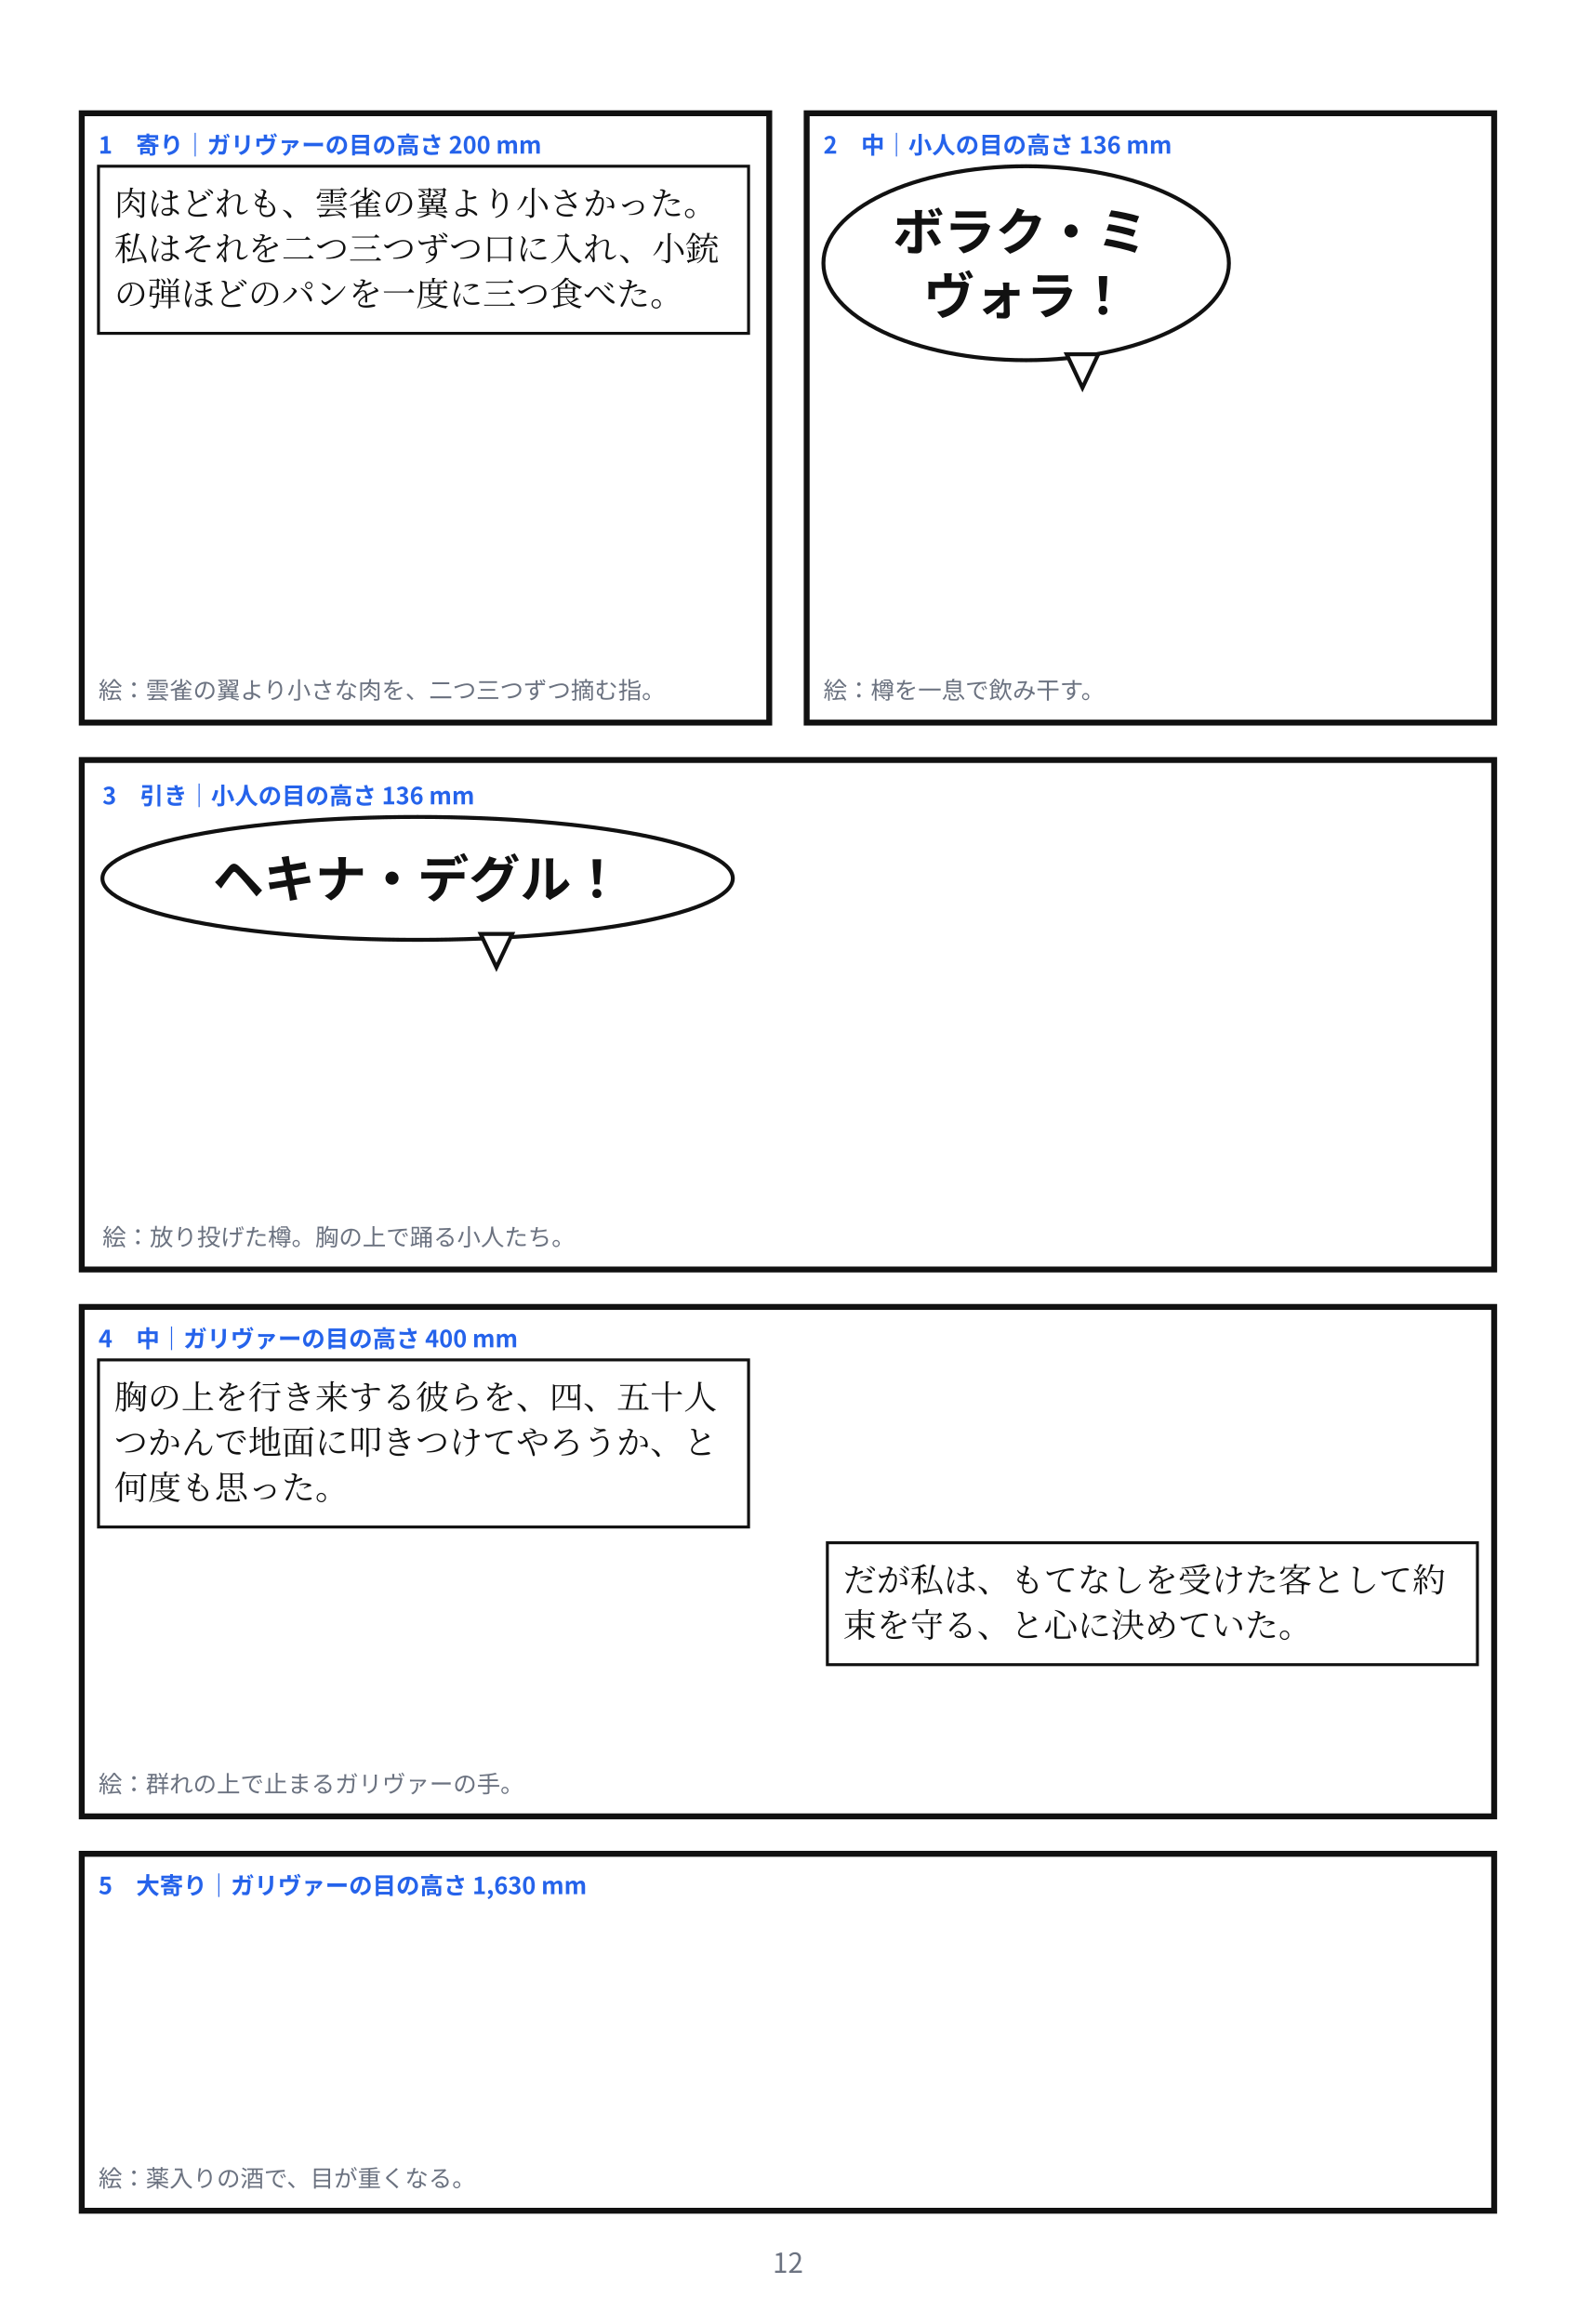
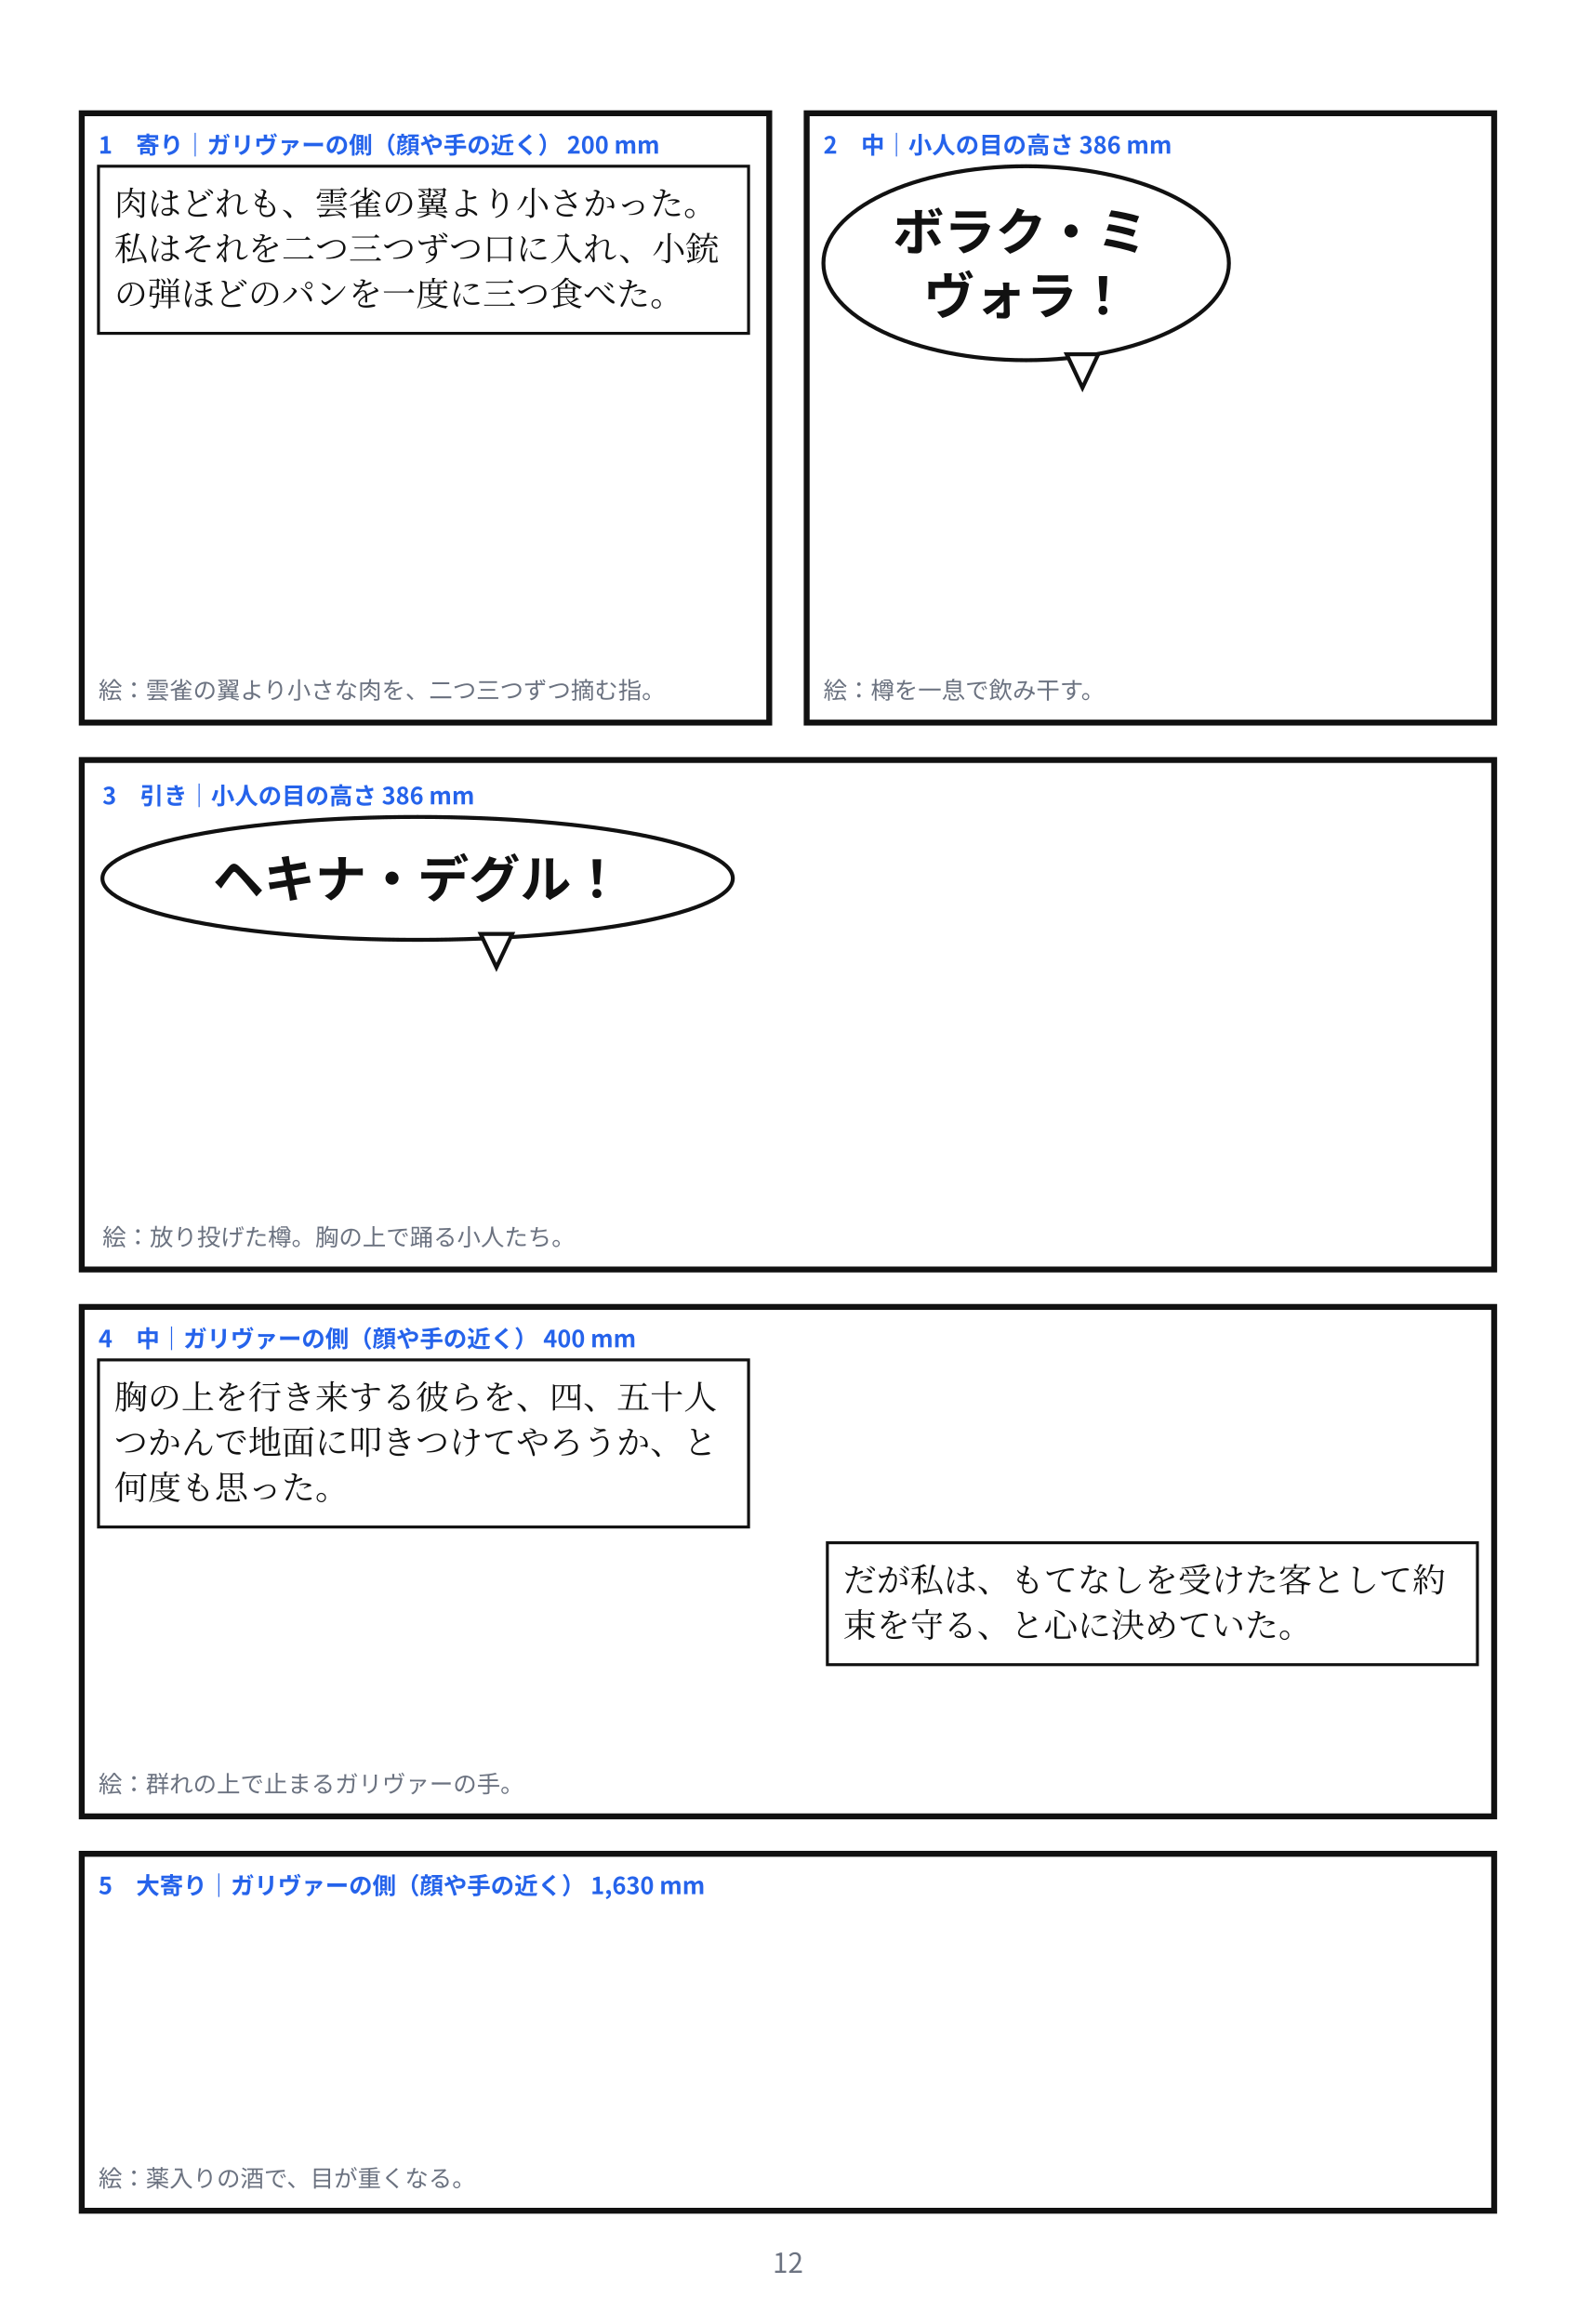
<svg xmlns="http://www.w3.org/2000/svg" width="800" height="1180" viewBox="9460 0 800 1180">
  <rect x="9460" y="0" width="800" height="1180" fill="#ffffff" />
  <g opacity="1" font-family="Noto Sans CJK JP, sans-serif" transform="translate(9860 590) rotate(0) scale(1 1) translate(-9860 -590)">
    <rect x="9460" y="0" width="800" height="1180" rx="0" fill="#ffffff" stroke="#5b6472" stroke-width="0" stroke-dasharray="" />
  </g>
  <clipPath id="frame-graphic-1-0" transform="translate(9676 212.2) rotate(0) scale(1 1) translate(-9676 -212.2)">
    <path d="M9500 56 L9852 56 L9852 368.4 L9500 368.4Z" fill="#000" />
  </clipPath>
  <g clip-path="url(#frame-graphic-1-0)">
    <g opacity="1" font-family="Noto Sans CJK JP, sans-serif" transform="translate(9676 212.2) rotate(0) scale(1 1) translate(-9676 -212.2)">
      <path d="M9500 56 L9852 56 L9852 368.4 L9500 368.4Z" fill="#ffffff" stroke="none" stroke-width="6" stroke-linejoin="bevel" stroke-linecap="butt" stroke-dasharray="" />
    </g>
  </g>
  <clipPath id="frame-graphic-2-0" transform="translate(9676 212.2) rotate(0) scale(1 1) translate(-9676 -212.2)">
    <path d="M9500 56 L9852 56 L9852 368.4 L9500 368.4Z" fill="#000" />
  </clipPath>
  <g clip-path="url(#frame-graphic-2-0)">
    <g opacity="1" font-family="Noto Sans CJK JP, IPAGothic, sans-serif" transform="translate(9676 73.2) rotate(0) scale(1 1) translate(-9676 -73.2)">
      <clipPath id="text-graphic-2">
        <rect x="9510" y="66" width="332" height="14.4" />
      </clipPath>
      <g clip-path="url(#text-graphic-2)">
        <text font-family="Noto Sans CJK JP, IPAGothic, sans-serif" font-size="12" font-weight="700" font-style="normal" text-decoration="none" letter-spacing="0" fill="#2563eb" text-anchor="start">
          <tspan x="9510" y="78">
-             <tspan font-family="Noto Sans CJK JP, IPAGothic, sans-serif" font-size="12" font-weight="700" font-style="normal" text-decoration="none" letter-spacing="0" fill="#2563eb">1　寄り｜ガリヴァーの目の高さ 200 mm</tspan>
+             <tspan font-family="Noto Sans CJK JP, IPAGothic, sans-serif" font-size="12" font-weight="700" font-style="normal" text-decoration="none" letter-spacing="0" fill="#2563eb">1　寄り｜ガリヴァーの側（顔や手の近く） 200 mm</tspan>
          </tspan>
        </text>
      </g>
    </g>
  </g>
  <clipPath id="frame-graphic-3-0" transform="translate(9676 212.2) rotate(0) scale(1 1) translate(-9676 -212.2)">
    <path d="M9500 56 L9852 56 L9852 368.4 L9500 368.4Z" fill="#000" />
  </clipPath>
  <g clip-path="url(#frame-graphic-3-0)">
    <g opacity="1" font-family="Noto Sans CJK JP, sans-serif" transform="translate(9675 126.825) rotate(0) scale(1 1) translate(-9675 -126.825)">
      <rect x="9510" y="84.4" width="330" height="84.85" rx="0" fill="#ffffff" stroke="#111111" stroke-width="1.5" stroke-dasharray="" />
    </g>
  </g>
  <clipPath id="frame-graphic-4-0" transform="translate(9676 212.2) rotate(0) scale(1 1) translate(-9676 -212.2)">
    <path d="M9500 56 L9852 56 L9852 368.4 L9500 368.4Z" fill="#000" />
  </clipPath>
  <g clip-path="url(#frame-graphic-4-0)">
    <g opacity="1" font-family="Noto Serif CJK JP, IPAMincho, serif" transform="translate(9675 126.825) rotate(0) scale(1 1) translate(-9675 -126.825)">
      <clipPath id="text-graphic-4">
        <rect x="9518" y="92.4" width="314" height="68.85" />
      </clipPath>
      <g clip-path="url(#text-graphic-4)">
        <text font-family="Noto Serif CJK JP, IPAMincho, serif" font-size="17" font-weight="400" font-style="normal" text-decoration="none" letter-spacing="0" fill="#111111" text-anchor="start">
          <tspan x="9518" y="109.4">
            <tspan font-family="Noto Serif CJK JP, IPAMincho, serif" font-size="17" font-weight="400" font-style="normal" text-decoration="none" letter-spacing="0" fill="#111111">肉はどれも、雲雀の翼より小さかった。</tspan>
          </tspan>
          <tspan x="9518" y="132.35">
            <tspan font-family="Noto Serif CJK JP, IPAMincho, serif" font-size="17" font-weight="400" font-style="normal" text-decoration="none" letter-spacing="0" fill="#111111">私はそれを二つ三つずつ口に入れ、小銃</tspan>
          </tspan>
          <tspan x="9518" y="155.3">
            <tspan font-family="Noto Serif CJK JP, IPAMincho, serif" font-size="17" font-weight="400" font-style="normal" text-decoration="none" letter-spacing="0" fill="#111111">の弾ほどのパンを一度に三つ食べた。</tspan>
          </tspan>
        </text>
      </g>
    </g>
  </g>
  <clipPath id="frame-graphic-5-0" transform="translate(9676 212.2) rotate(0) scale(1 1) translate(-9676 -212.2)">
    <path d="M9500 56 L9852 56 L9852 368.4 L9500 368.4Z" fill="#000" />
  </clipPath>
  <g clip-path="url(#frame-graphic-5-0)">
    <g opacity="1" font-family="Noto Sans CJK JP, IPAGothic, sans-serif" transform="translate(9676 350.6) rotate(0) scale(1 1) translate(-9676 -350.6)">
      <clipPath id="text-graphic-5">
        <rect x="9510" y="342.8" width="332" height="15.6" />
      </clipPath>
      <g clip-path="url(#text-graphic-5)">
        <text font-family="Noto Sans CJK JP, IPAGothic, sans-serif" font-size="12" font-weight="400" font-style="normal" text-decoration="none" letter-spacing="0" fill="#6b7280" text-anchor="start">
          <tspan x="9510" y="354.8">
            <tspan font-family="Noto Sans CJK JP, IPAGothic, sans-serif" font-size="12" font-weight="400" font-style="normal" text-decoration="none" letter-spacing="0" fill="#6b7280">絵：雲雀の翼より小さな肉を、二つ三つずつ摘む指。</tspan>
          </tspan>
        </text>
      </g>
    </g>
  </g>
  <clipPath id="frame-graphic-6-0" transform="translate(9676 212.2) rotate(0) scale(1 1) translate(-9676 -212.2)">
    <path d="M9500 56 L9852 56 L9852 368.4 L9500 368.4Z" fill="#000" />
  </clipPath>
  <g clip-path="url(#frame-graphic-6-0)">
    <g opacity="1" font-family="Noto Sans CJK JP, sans-serif" transform="translate(9676 212.2) rotate(0) scale(1 1) translate(-9676 -212.2)">
      <path d="M9500 56 L9852 56 L9852 368.4 L9500 368.4Z" fill="none" stroke="#111111" stroke-width="6" stroke-linejoin="bevel" stroke-linecap="butt" stroke-dasharray="" />
    </g>
  </g>
  <clipPath id="frame-graphic-7-0" transform="translate(10044 212.2) rotate(0) scale(1 1) translate(-10044 -212.2)">
    <path d="M9868 56 L10220 56 L10220 368.4 L9868 368.4Z" fill="#000" />
  </clipPath>
  <g clip-path="url(#frame-graphic-7-0)">
    <g opacity="1" font-family="Noto Sans CJK JP, sans-serif" transform="translate(10044 212.2) rotate(0) scale(1 1) translate(-10044 -212.2)">
      <path d="M9868 56 L10220 56 L10220 368.4 L9868 368.4Z" fill="#ffffff" stroke="none" stroke-width="6" stroke-linejoin="bevel" stroke-linecap="butt" stroke-dasharray="" />
    </g>
  </g>
  <clipPath id="frame-graphic-8-0" transform="translate(10044 212.2) rotate(0) scale(1 1) translate(-10044 -212.2)">
    <path d="M9868 56 L10220 56 L10220 368.4 L9868 368.4Z" fill="#000" />
  </clipPath>
  <g clip-path="url(#frame-graphic-8-0)">
    <g opacity="1" font-family="Noto Sans CJK JP, IPAGothic, sans-serif" transform="translate(10044 73.2) rotate(0) scale(1 1) translate(-10044 -73.2)">
      <clipPath id="text-graphic-8">
        <rect x="9878" y="66" width="332" height="14.4" />
      </clipPath>
      <g clip-path="url(#text-graphic-8)">
        <text font-family="Noto Sans CJK JP, IPAGothic, sans-serif" font-size="12" font-weight="700" font-style="normal" text-decoration="none" letter-spacing="0" fill="#2563eb" text-anchor="start">
          <tspan x="9878" y="78">
-             <tspan font-family="Noto Sans CJK JP, IPAGothic, sans-serif" font-size="12" font-weight="700" font-style="normal" text-decoration="none" letter-spacing="0" fill="#2563eb">2　中｜小人の目の高さ 136 mm</tspan>
+             <tspan font-family="Noto Sans CJK JP, IPAGothic, sans-serif" font-size="12" font-weight="700" font-style="normal" text-decoration="none" letter-spacing="0" fill="#2563eb">2　中｜小人の目の高さ 386 mm</tspan>
          </tspan>
        </text>
      </g>
    </g>
  </g>
  <clipPath id="frame-graphic-9-0" transform="translate(10044 212.2) rotate(0) scale(1 1) translate(-10044 -212.2)">
    <path d="M9868 56 L10220 56 L10220 368.4 L9868 368.4Z" fill="#000" />
  </clipPath>
  <g clip-path="url(#frame-graphic-9-0)">
    <g opacity="1" font-family="Noto Sans CJK JP, sans-serif" transform="translate(9980.92 140.6424) rotate(0) scale(1 1) translate(-9980.92 -140.6424)" />
  </g>
  <clipPath id="frame-graphic-10-0" transform="translate(10044 212.2) rotate(0) scale(1 1) translate(-10044 -212.2)">
    <path d="M9868 56 L10220 56 L10220 368.4 L9868 368.4Z" fill="#000" />
  </clipPath>
  <g clip-path="url(#frame-graphic-10-0)">
    <g opacity="1" font-family="Noto Sans CJK JP, sans-serif" transform="translate(9980.92 133.6424) rotate(0) scale(1 1) translate(-9980.92 -133.6424)">
      <ellipse cx="9980.92" cy="133.642" rx="102.92" ry="49.242" fill="#ffffff" stroke="#111111" stroke-width="2" stroke-dasharray="" />
    </g>
  </g>
  <clipPath id="frame-graphic-11-0" transform="translate(10044 212.2) rotate(0) scale(1 1) translate(-10044 -212.2)">
    <path d="M9868 56 L10220 56 L10220 368.4 L9868 368.4Z" fill="#000" />
  </clipPath>
  <g clip-path="url(#frame-graphic-11-0)">
    <g opacity="1" font-family="Noto Sans CJK JP, sans-serif" transform="translate(10009.504 188.3848) rotate(0) scale(1 -1) translate(-10009.504 -188.3848)">
      <path d="M8 0 L16 17 L0 17Z" transform="translate(10001.504 179.8848)" fill="#ffffff" stroke="#111111" stroke-width="2" stroke-dasharray="" />
    </g>
  </g>
  <clipPath id="frame-graphic-12-0" transform="translate(10044 212.2) rotate(0) scale(1 1) translate(-10044 -212.2)">
    <path d="M9868 56 L10220 56 L10220 368.4 L9868 368.4Z" fill="#000" />
  </clipPath>
  <g clip-path="url(#frame-graphic-12-0)">
    <g opacity="1" font-family="Noto Sans CJK JP, IPAGothic, sans-serif" transform="translate(9980.92 133.6424) rotate(0) scale(1 1) translate(-9980.92 -133.6424)">
      <clipPath id="text-graphic-12">
        <rect x="9906.818" y="101.142" width="148.205" height="65" />
      </clipPath>
      <g clip-path="url(#text-graphic-12)">
        <text font-family="Noto Sans CJK JP, IPAGothic, sans-serif" font-size="26" font-weight="700" font-style="normal" text-decoration="none" letter-spacing="0" fill="#111111" text-anchor="middle">
          <tspan x="9980.92" y="127.142">
            <tspan font-family="Noto Sans CJK JP, IPAGothic, sans-serif" font-size="26" font-weight="700" font-style="normal" text-decoration="none" letter-spacing="0" fill="#111111">ボラク・ミ</tspan>
          </tspan>
          <tspan x="9980.92" y="159.642">
            <tspan font-family="Noto Sans CJK JP, IPAGothic, sans-serif" font-size="26" font-weight="700" font-style="normal" text-decoration="none" letter-spacing="0" fill="#111111">ヴォラ！</tspan>
          </tspan>
        </text>
      </g>
    </g>
  </g>
  <clipPath id="frame-graphic-13-0" transform="translate(10044 212.2) rotate(0) scale(1 1) translate(-10044 -212.2)">
    <path d="M9868 56 L10220 56 L10220 368.4 L9868 368.4Z" fill="#000" />
  </clipPath>
  <g clip-path="url(#frame-graphic-13-0)">
    <g opacity="1" font-family="Noto Sans CJK JP, IPAGothic, sans-serif" transform="translate(10044 350.6) rotate(0) scale(1 1) translate(-10044 -350.6)">
      <clipPath id="text-graphic-13">
        <rect x="9878" y="342.8" width="332" height="15.6" />
      </clipPath>
      <g clip-path="url(#text-graphic-13)">
        <text font-family="Noto Sans CJK JP, IPAGothic, sans-serif" font-size="12" font-weight="400" font-style="normal" text-decoration="none" letter-spacing="0" fill="#6b7280" text-anchor="start">
          <tspan x="9878" y="354.8">
            <tspan font-family="Noto Sans CJK JP, IPAGothic, sans-serif" font-size="12" font-weight="400" font-style="normal" text-decoration="none" letter-spacing="0" fill="#6b7280">絵：樽を一息で飲み干す。</tspan>
          </tspan>
        </text>
      </g>
    </g>
  </g>
  <clipPath id="frame-graphic-14-0" transform="translate(10044 212.2) rotate(0) scale(1 1) translate(-10044 -212.2)">
    <path d="M9868 56 L10220 56 L10220 368.4 L9868 368.4Z" fill="#000" />
  </clipPath>
  <g clip-path="url(#frame-graphic-14-0)">
    <g opacity="1" font-family="Noto Sans CJK JP, sans-serif" transform="translate(10044 212.2) rotate(0) scale(1 1) translate(-10044 -212.2)">
      <path d="M9868 56 L10220 56 L10220 368.4 L9868 368.4Z" fill="none" stroke="#111111" stroke-width="6" stroke-linejoin="bevel" stroke-linecap="butt" stroke-dasharray="" />
    </g>
  </g>
  <clipPath id="frame-graphic-15-0" transform="translate(9860 515.24) rotate(0) scale(1 1) translate(-9860 -515.24)">
    <path d="M9500 384.4 L10220 384.4 L10220 646.08 L9500 646.08Z" fill="#000" />
  </clipPath>
  <g clip-path="url(#frame-graphic-15-0)">
    <g opacity="1" font-family="Noto Sans CJK JP, sans-serif" transform="translate(9860 515.24) rotate(0) scale(1 1) translate(-9860 -515.24)">
      <path d="M9500 384.4 L10220 384.4 L10220 646.08 L9500 646.08Z" fill="#ffffff" stroke="none" stroke-width="6" stroke-linejoin="bevel" stroke-linecap="butt" stroke-dasharray="" />
    </g>
  </g>
  <clipPath id="frame-graphic-16-0" transform="translate(9860 515.24) rotate(0) scale(1 1) translate(-9860 -515.24)">
    <path d="M9500 384.4 L10220 384.4 L10220 646.08 L9500 646.08Z" fill="#000" />
  </clipPath>
  <g clip-path="url(#frame-graphic-16-0)">
    <g opacity="1" font-family="Noto Sans CJK JP, IPAGothic, sans-serif" transform="translate(9860 403.6) rotate(0) scale(1 1) translate(-9860 -403.6)">
      <clipPath id="text-graphic-16">
        <rect x="9512" y="396.4" width="696" height="14.4" />
      </clipPath>
      <g clip-path="url(#text-graphic-16)">
        <text font-family="Noto Sans CJK JP, IPAGothic, sans-serif" font-size="12" font-weight="700" font-style="normal" text-decoration="none" letter-spacing="0" fill="#2563eb" text-anchor="start">
          <tspan x="9512" y="408.4">
-             <tspan font-family="Noto Sans CJK JP, IPAGothic, sans-serif" font-size="12" font-weight="700" font-style="normal" text-decoration="none" letter-spacing="0" fill="#2563eb">3　引き｜小人の目の高さ 136 mm</tspan>
+             <tspan font-family="Noto Sans CJK JP, IPAGothic, sans-serif" font-size="12" font-weight="700" font-style="normal" text-decoration="none" letter-spacing="0" fill="#2563eb">3　引き｜小人の目の高さ 386 mm</tspan>
          </tspan>
        </text>
      </g>
    </g>
  </g>
  <clipPath id="frame-graphic-17-0" transform="translate(9860 515.24) rotate(0) scale(1 1) translate(-9860 -515.24)">
    <path d="M9500 384.4 L10220 384.4 L10220 646.08 L9500 646.08Z" fill="#000" />
  </clipPath>
  <g clip-path="url(#frame-graphic-17-0)">
    <g opacity="1" font-family="Noto Sans CJK JP, sans-serif" transform="translate(9672 453) rotate(0) scale(1 1) translate(-9672 -453)" />
  </g>
  <clipPath id="frame-graphic-18-0" transform="translate(9860 515.24) rotate(0) scale(1 1) translate(-9860 -515.24)">
    <path d="M9500 384.4 L10220 384.4 L10220 646.08 L9500 646.08Z" fill="#000" />
  </clipPath>
  <g clip-path="url(#frame-graphic-18-0)">
    <g opacity="1" font-family="Noto Sans CJK JP, sans-serif" transform="translate(9672 446) rotate(0) scale(1 1) translate(-9672 -446)">
      <ellipse cx="9672" cy="446" rx="160" ry="31.2" fill="#ffffff" stroke="#111111" stroke-width="2" stroke-dasharray="" />
    </g>
  </g>
  <clipPath id="frame-graphic-19-0" transform="translate(9860 515.24) rotate(0) scale(1 1) translate(-9860 -515.24)">
    <path d="M9500 384.4 L10220 384.4 L10220 646.08 L9500 646.08Z" fill="#000" />
  </clipPath>
  <g clip-path="url(#frame-graphic-19-0)">
    <g opacity="1" font-family="Noto Sans CJK JP, sans-serif" transform="translate(9712 482.7) rotate(0) scale(1 -1) translate(-9712 -482.7)">
      <path d="M8 0 L16 17 L0 17Z" transform="translate(9704 474.2)" fill="#ffffff" stroke="#111111" stroke-width="2" stroke-dasharray="" />
    </g>
  </g>
  <clipPath id="frame-graphic-20-0" transform="translate(9860 515.24) rotate(0) scale(1 1) translate(-9860 -515.24)">
    <path d="M9500 384.4 L10220 384.4 L10220 646.08 L9500 646.08Z" fill="#000" />
  </clipPath>
  <g clip-path="url(#frame-graphic-20-0)">
    <g opacity="1" font-family="Noto Sans CJK JP, IPAGothic, sans-serif" transform="translate(9672 446) rotate(0) scale(1 1) translate(-9672 -446)">
      <clipPath id="text-graphic-20">
        <rect x="9556.8" y="429.75" width="230.4" height="32.5" />
      </clipPath>
      <g clip-path="url(#text-graphic-20)">
        <text font-family="Noto Sans CJK JP, IPAGothic, sans-serif" font-size="26" font-weight="700" font-style="normal" text-decoration="none" letter-spacing="0" fill="#111111" text-anchor="middle">
          <tspan x="9672" y="455.75">
            <tspan font-family="Noto Sans CJK JP, IPAGothic, sans-serif" font-size="26" font-weight="700" font-style="normal" text-decoration="none" letter-spacing="0" fill="#111111">ヘキナ・デグル！</tspan>
          </tspan>
        </text>
      </g>
    </g>
  </g>
  <clipPath id="frame-graphic-21-0" transform="translate(9860 515.24) rotate(0) scale(1 1) translate(-9860 -515.24)">
    <path d="M9500 384.4 L10220 384.4 L10220 646.08 L9500 646.08Z" fill="#000" />
  </clipPath>
  <g clip-path="url(#frame-graphic-21-0)">
    <g opacity="1" font-family="Noto Sans CJK JP, IPAGothic, sans-serif" transform="translate(9860 628.28) rotate(0) scale(1 1) translate(-9860 -628.28)">
      <clipPath id="text-graphic-21">
        <rect x="9512" y="620.48" width="696" height="15.6" />
      </clipPath>
      <g clip-path="url(#text-graphic-21)">
        <text font-family="Noto Sans CJK JP, IPAGothic, sans-serif" font-size="12" font-weight="400" font-style="normal" text-decoration="none" letter-spacing="0" fill="#6b7280" text-anchor="start">
          <tspan x="9512" y="632.48">
            <tspan font-family="Noto Sans CJK JP, IPAGothic, sans-serif" font-size="12" font-weight="400" font-style="normal" text-decoration="none" letter-spacing="0" fill="#6b7280">絵：放り投げた樽。胸の上で踊る小人たち。</tspan>
          </tspan>
        </text>
      </g>
    </g>
  </g>
  <clipPath id="frame-graphic-22-0" transform="translate(9860 515.24) rotate(0) scale(1 1) translate(-9860 -515.24)">
    <path d="M9500 384.4 L10220 384.4 L10220 646.08 L9500 646.08Z" fill="#000" />
  </clipPath>
  <g clip-path="url(#frame-graphic-22-0)">
    <g opacity="1" font-family="Noto Sans CJK JP, sans-serif" transform="translate(9860 515.24) rotate(0) scale(1 1) translate(-9860 -515.24)">
      <path d="M9500 384.4 L10220 384.4 L10220 646.08 L9500 646.08Z" fill="none" stroke="#111111" stroke-width="6" stroke-linejoin="bevel" stroke-linecap="butt" stroke-dasharray="" />
    </g>
  </g>
  <clipPath id="frame-graphic-23-0" transform="translate(9860 792.92) rotate(0) scale(1 1) translate(-9860 -792.92)">
    <path d="M9500 662.08 L10220 662.08 L10220 923.76 L9500 923.76Z" fill="#000" />
  </clipPath>
  <g clip-path="url(#frame-graphic-23-0)">
    <g opacity="1" font-family="Noto Sans CJK JP, sans-serif" transform="translate(9860 792.92) rotate(0) scale(1 1) translate(-9860 -792.92)">
      <path d="M9500 662.08 L10220 662.08 L10220 923.76 L9500 923.76Z" fill="#ffffff" stroke="none" stroke-width="6" stroke-linejoin="bevel" stroke-linecap="butt" stroke-dasharray="" />
    </g>
  </g>
  <clipPath id="frame-graphic-24-0" transform="translate(9860 792.92) rotate(0) scale(1 1) translate(-9860 -792.92)">
    <path d="M9500 662.08 L10220 662.08 L10220 923.76 L9500 923.76Z" fill="#000" />
  </clipPath>
  <g clip-path="url(#frame-graphic-24-0)">
    <g opacity="1" font-family="Noto Sans CJK JP, IPAGothic, sans-serif" transform="translate(9860 679.28) rotate(0) scale(1 1) translate(-9860 -679.28)">
      <clipPath id="text-graphic-24">
        <rect x="9510" y="672.08" width="700" height="14.4" />
      </clipPath>
      <g clip-path="url(#text-graphic-24)">
        <text font-family="Noto Sans CJK JP, IPAGothic, sans-serif" font-size="12" font-weight="700" font-style="normal" text-decoration="none" letter-spacing="0" fill="#2563eb" text-anchor="start">
          <tspan x="9510" y="684.08">
-             <tspan font-family="Noto Sans CJK JP, IPAGothic, sans-serif" font-size="12" font-weight="700" font-style="normal" text-decoration="none" letter-spacing="0" fill="#2563eb">4　中｜ガリヴァーの目の高さ 400 mm</tspan>
+             <tspan font-family="Noto Sans CJK JP, IPAGothic, sans-serif" font-size="12" font-weight="700" font-style="normal" text-decoration="none" letter-spacing="0" fill="#2563eb">4　中｜ガリヴァーの側（顔や手の近く） 400 mm</tspan>
          </tspan>
        </text>
      </g>
    </g>
  </g>
  <clipPath id="frame-graphic-25-0" transform="translate(9860 792.92) rotate(0) scale(1 1) translate(-9860 -792.92)">
    <path d="M9500 662.08 L10220 662.08 L10220 923.76 L9500 923.76Z" fill="#000" />
  </clipPath>
  <g clip-path="url(#frame-graphic-25-0)">
    <g opacity="1" font-family="Noto Sans CJK JP, sans-serif" transform="translate(9675 732.905) rotate(0) scale(1 1) translate(-9675 -732.905)">
      <rect x="9510" y="690.48" width="330" height="84.85" rx="0" fill="#ffffff" stroke="#111111" stroke-width="1.5" stroke-dasharray="" />
    </g>
  </g>
  <clipPath id="frame-graphic-26-0" transform="translate(9860 792.92) rotate(0) scale(1 1) translate(-9860 -792.92)">
    <path d="M9500 662.08 L10220 662.08 L10220 923.76 L9500 923.76Z" fill="#000" />
  </clipPath>
  <g clip-path="url(#frame-graphic-26-0)">
    <g opacity="1" font-family="Noto Serif CJK JP, IPAMincho, serif" transform="translate(9675 732.905) rotate(0) scale(1 1) translate(-9675 -732.905)">
      <clipPath id="text-graphic-26">
        <rect x="9518" y="698.48" width="314" height="68.85" />
      </clipPath>
      <g clip-path="url(#text-graphic-26)">
        <text font-family="Noto Serif CJK JP, IPAMincho, serif" font-size="17" font-weight="400" font-style="normal" text-decoration="none" letter-spacing="0" fill="#111111" text-anchor="start">
          <tspan x="9518" y="715.48">
            <tspan font-family="Noto Serif CJK JP, IPAMincho, serif" font-size="17" font-weight="400" font-style="normal" text-decoration="none" letter-spacing="0" fill="#111111">胸の上を行き来する彼らを、四、五十人</tspan>
          </tspan>
          <tspan x="9518" y="738.43">
            <tspan font-family="Noto Serif CJK JP, IPAMincho, serif" font-size="17" font-weight="400" font-style="normal" text-decoration="none" letter-spacing="0" fill="#111111">つかんで地面に叩きつけてやろうか、と</tspan>
          </tspan>
          <tspan x="9518" y="761.38">
            <tspan font-family="Noto Serif CJK JP, IPAMincho, serif" font-size="17" font-weight="400" font-style="normal" text-decoration="none" letter-spacing="0" fill="#111111">何度も思った。</tspan>
          </tspan>
        </text>
      </g>
    </g>
  </g>
  <clipPath id="frame-graphic-27-0" transform="translate(9860 792.92) rotate(0) scale(1 1) translate(-9860 -792.92)">
    <path d="M9500 662.08 L10220 662.08 L10220 923.76 L9500 923.76Z" fill="#000" />
  </clipPath>
  <g clip-path="url(#frame-graphic-27-0)">
    <g opacity="1" font-family="Noto Sans CJK JP, sans-serif" transform="translate(10045 814.28) rotate(0) scale(1 1) translate(-10045 -814.28)">
      <rect x="9880" y="783.33" width="330" height="61.9" rx="0" fill="#ffffff" stroke="#111111" stroke-width="1.5" stroke-dasharray="" />
    </g>
  </g>
  <clipPath id="frame-graphic-28-0" transform="translate(9860 792.92) rotate(0) scale(1 1) translate(-9860 -792.92)">
    <path d="M9500 662.08 L10220 662.08 L10220 923.76 L9500 923.76Z" fill="#000" />
  </clipPath>
  <g clip-path="url(#frame-graphic-28-0)">
    <g opacity="1" font-family="Noto Serif CJK JP, IPAMincho, serif" transform="translate(10045 814.28) rotate(0) scale(1 1) translate(-10045 -814.28)">
      <clipPath id="text-graphic-28">
        <rect x="9888" y="791.33" width="314" height="45.9" />
      </clipPath>
      <g clip-path="url(#text-graphic-28)">
        <text font-family="Noto Serif CJK JP, IPAMincho, serif" font-size="17" font-weight="400" font-style="normal" text-decoration="none" letter-spacing="0" fill="#111111" text-anchor="start">
          <tspan x="9888" y="808.33">
            <tspan font-family="Noto Serif CJK JP, IPAMincho, serif" font-size="17" font-weight="400" font-style="normal" text-decoration="none" letter-spacing="0" fill="#111111">だが私は、もてなしを受けた客として約</tspan>
          </tspan>
          <tspan x="9888" y="831.28">
            <tspan font-family="Noto Serif CJK JP, IPAMincho, serif" font-size="17" font-weight="400" font-style="normal" text-decoration="none" letter-spacing="0" fill="#111111">束を守る、と心に決めていた。</tspan>
          </tspan>
        </text>
      </g>
    </g>
  </g>
  <clipPath id="frame-graphic-29-0" transform="translate(9860 792.92) rotate(0) scale(1 1) translate(-9860 -792.92)">
    <path d="M9500 662.08 L10220 662.08 L10220 923.76 L9500 923.76Z" fill="#000" />
  </clipPath>
  <g clip-path="url(#frame-graphic-29-0)">
    <g opacity="1" font-family="Noto Sans CJK JP, IPAGothic, sans-serif" transform="translate(9860 905.96) rotate(0) scale(1 1) translate(-9860 -905.96)">
      <clipPath id="text-graphic-29">
        <rect x="9510" y="898.16" width="700" height="15.6" />
      </clipPath>
      <g clip-path="url(#text-graphic-29)">
        <text font-family="Noto Sans CJK JP, IPAGothic, sans-serif" font-size="12" font-weight="400" font-style="normal" text-decoration="none" letter-spacing="0" fill="#6b7280" text-anchor="start">
          <tspan x="9510" y="910.16">
            <tspan font-family="Noto Sans CJK JP, IPAGothic, sans-serif" font-size="12" font-weight="400" font-style="normal" text-decoration="none" letter-spacing="0" fill="#6b7280">絵：群れの上で止まるガリヴァーの手。</tspan>
          </tspan>
        </text>
      </g>
    </g>
  </g>
  <clipPath id="frame-graphic-30-0" transform="translate(9860 792.92) rotate(0) scale(1 1) translate(-9860 -792.92)">
    <path d="M9500 662.08 L10220 662.08 L10220 923.76 L9500 923.76Z" fill="#000" />
  </clipPath>
  <g clip-path="url(#frame-graphic-30-0)">
    <g opacity="1" font-family="Noto Sans CJK JP, sans-serif" transform="translate(9860 792.92) rotate(0) scale(1 1) translate(-9860 -792.92)">
      <path d="M9500 662.08 L10220 662.08 L10220 923.76 L9500 923.76Z" fill="none" stroke="#111111" stroke-width="6" stroke-linejoin="bevel" stroke-linecap="butt" stroke-dasharray="" />
    </g>
  </g>
  <clipPath id="frame-graphic-31-0" transform="translate(9860 1031.88) rotate(0) scale(1 1) translate(-9860 -1031.88)">
    <path d="M9500 939.76 L10220 939.76 L10220 1124 L9500 1124Z" fill="#000" />
  </clipPath>
  <g clip-path="url(#frame-graphic-31-0)">
    <g opacity="1" font-family="Noto Sans CJK JP, sans-serif" transform="translate(9860 1031.88) rotate(0) scale(1 1) translate(-9860 -1031.88)">
      <path d="M9500 939.76 L10220 939.76 L10220 1124 L9500 1124Z" fill="#ffffff" stroke="none" stroke-width="6" stroke-linejoin="bevel" stroke-linecap="butt" stroke-dasharray="" />
    </g>
  </g>
  <clipPath id="frame-graphic-32-0" transform="translate(9860 1031.88) rotate(0) scale(1 1) translate(-9860 -1031.88)">
    <path d="M9500 939.76 L10220 939.76 L10220 1124 L9500 1124Z" fill="#000" />
  </clipPath>
  <g clip-path="url(#frame-graphic-32-0)">
    <g opacity="1" font-family="Noto Sans CJK JP, IPAGothic, sans-serif" transform="translate(9860 956.96) rotate(0) scale(1 1) translate(-9860 -956.96)">
      <clipPath id="text-graphic-32">
        <rect x="9510" y="949.76" width="700" height="14.4" />
      </clipPath>
      <g clip-path="url(#text-graphic-32)">
        <text font-family="Noto Sans CJK JP, IPAGothic, sans-serif" font-size="12" font-weight="700" font-style="normal" text-decoration="none" letter-spacing="0" fill="#2563eb" text-anchor="start">
          <tspan x="9510" y="961.76">
-             <tspan font-family="Noto Sans CJK JP, IPAGothic, sans-serif" font-size="12" font-weight="700" font-style="normal" text-decoration="none" letter-spacing="0" fill="#2563eb">5　大寄り｜ガリヴァーの目の高さ 1,630 mm</tspan>
+             <tspan font-family="Noto Sans CJK JP, IPAGothic, sans-serif" font-size="12" font-weight="700" font-style="normal" text-decoration="none" letter-spacing="0" fill="#2563eb">5　大寄り｜ガリヴァーの側（顔や手の近く） 1,630 mm</tspan>
          </tspan>
        </text>
      </g>
    </g>
  </g>
  <clipPath id="frame-graphic-33-0" transform="translate(9860 1031.88) rotate(0) scale(1 1) translate(-9860 -1031.88)">
    <path d="M9500 939.76 L10220 939.76 L10220 1124 L9500 1124Z" fill="#000" />
  </clipPath>
  <g clip-path="url(#frame-graphic-33-0)">
    <g opacity="1" font-family="Noto Sans CJK JP, IPAGothic, sans-serif" transform="translate(9860 1106.2) rotate(0) scale(1 1) translate(-9860 -1106.2)">
      <clipPath id="text-graphic-33">
        <rect x="9510" y="1098.4" width="700" height="15.6" />
      </clipPath>
      <g clip-path="url(#text-graphic-33)">
        <text font-family="Noto Sans CJK JP, IPAGothic, sans-serif" font-size="12" font-weight="400" font-style="normal" text-decoration="none" letter-spacing="0" fill="#6b7280" text-anchor="start">
          <tspan x="9510" y="1110.4">
            <tspan font-family="Noto Sans CJK JP, IPAGothic, sans-serif" font-size="12" font-weight="400" font-style="normal" text-decoration="none" letter-spacing="0" fill="#6b7280">絵：薬入りの酒で、目が重くなる。</tspan>
          </tspan>
        </text>
      </g>
    </g>
  </g>
  <clipPath id="frame-graphic-34-0" transform="translate(9860 1031.88) rotate(0) scale(1 1) translate(-9860 -1031.88)">
    <path d="M9500 939.76 L10220 939.76 L10220 1124 L9500 1124Z" fill="#000" />
  </clipPath>
  <g clip-path="url(#frame-graphic-34-0)">
    <g opacity="1" font-family="Noto Sans CJK JP, sans-serif" transform="translate(9860 1031.88) rotate(0) scale(1 1) translate(-9860 -1031.88)">
      <path d="M9500 939.76 L10220 939.76 L10220 1124 L9500 1124Z" fill="none" stroke="#111111" stroke-width="6" stroke-linejoin="bevel" stroke-linecap="butt" stroke-dasharray="" />
    </g>
  </g>
  <g opacity="1" font-family="Noto Sans CJK JP, IPAGothic, sans-serif" transform="translate(9860 1150) rotate(0) scale(1 1) translate(-9860 -1150)">
    <clipPath id="text-graphic-35">
      <rect x="9830" y="1140" width="60" height="20" />
    </clipPath>
    <g clip-path="url(#text-graphic-35)">
      <text font-family="Noto Sans CJK JP, IPAGothic, sans-serif" font-size="14" font-weight="400" font-style="normal" text-decoration="none" letter-spacing="0" fill="#6b7280" text-anchor="middle">
        <tspan x="9860" y="1154">
          <tspan font-family="Noto Sans CJK JP, IPAGothic, sans-serif" font-size="14" font-weight="400" font-style="normal" text-decoration="none" letter-spacing="0" fill="#6b7280">12</tspan>
        </tspan>
      </text>
    </g>
  </g>
</svg>
